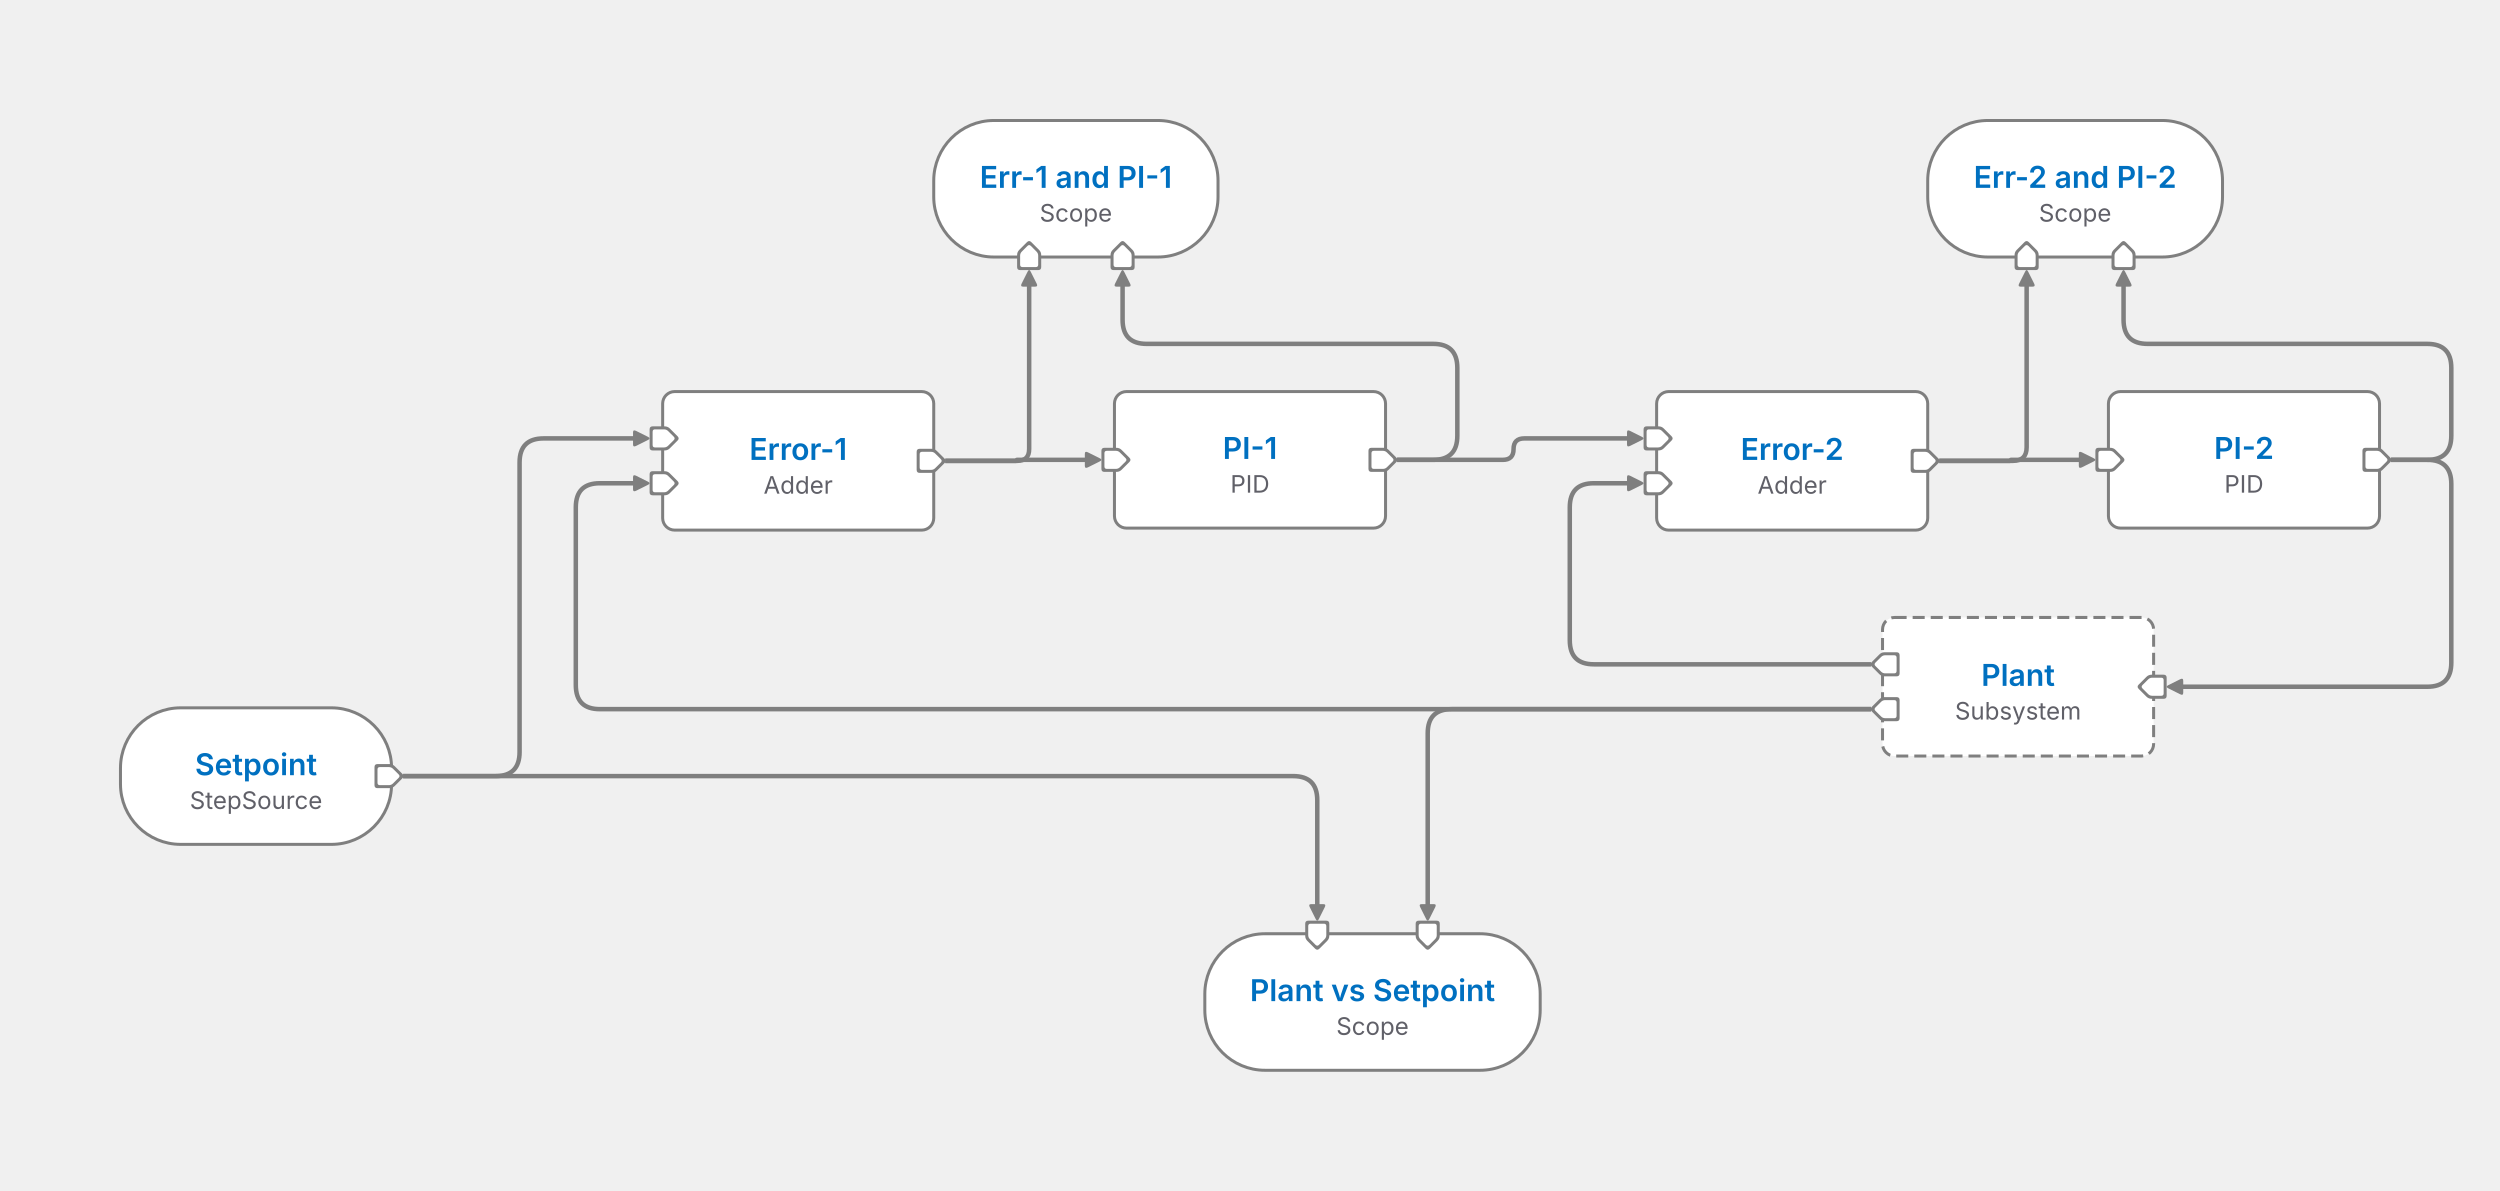
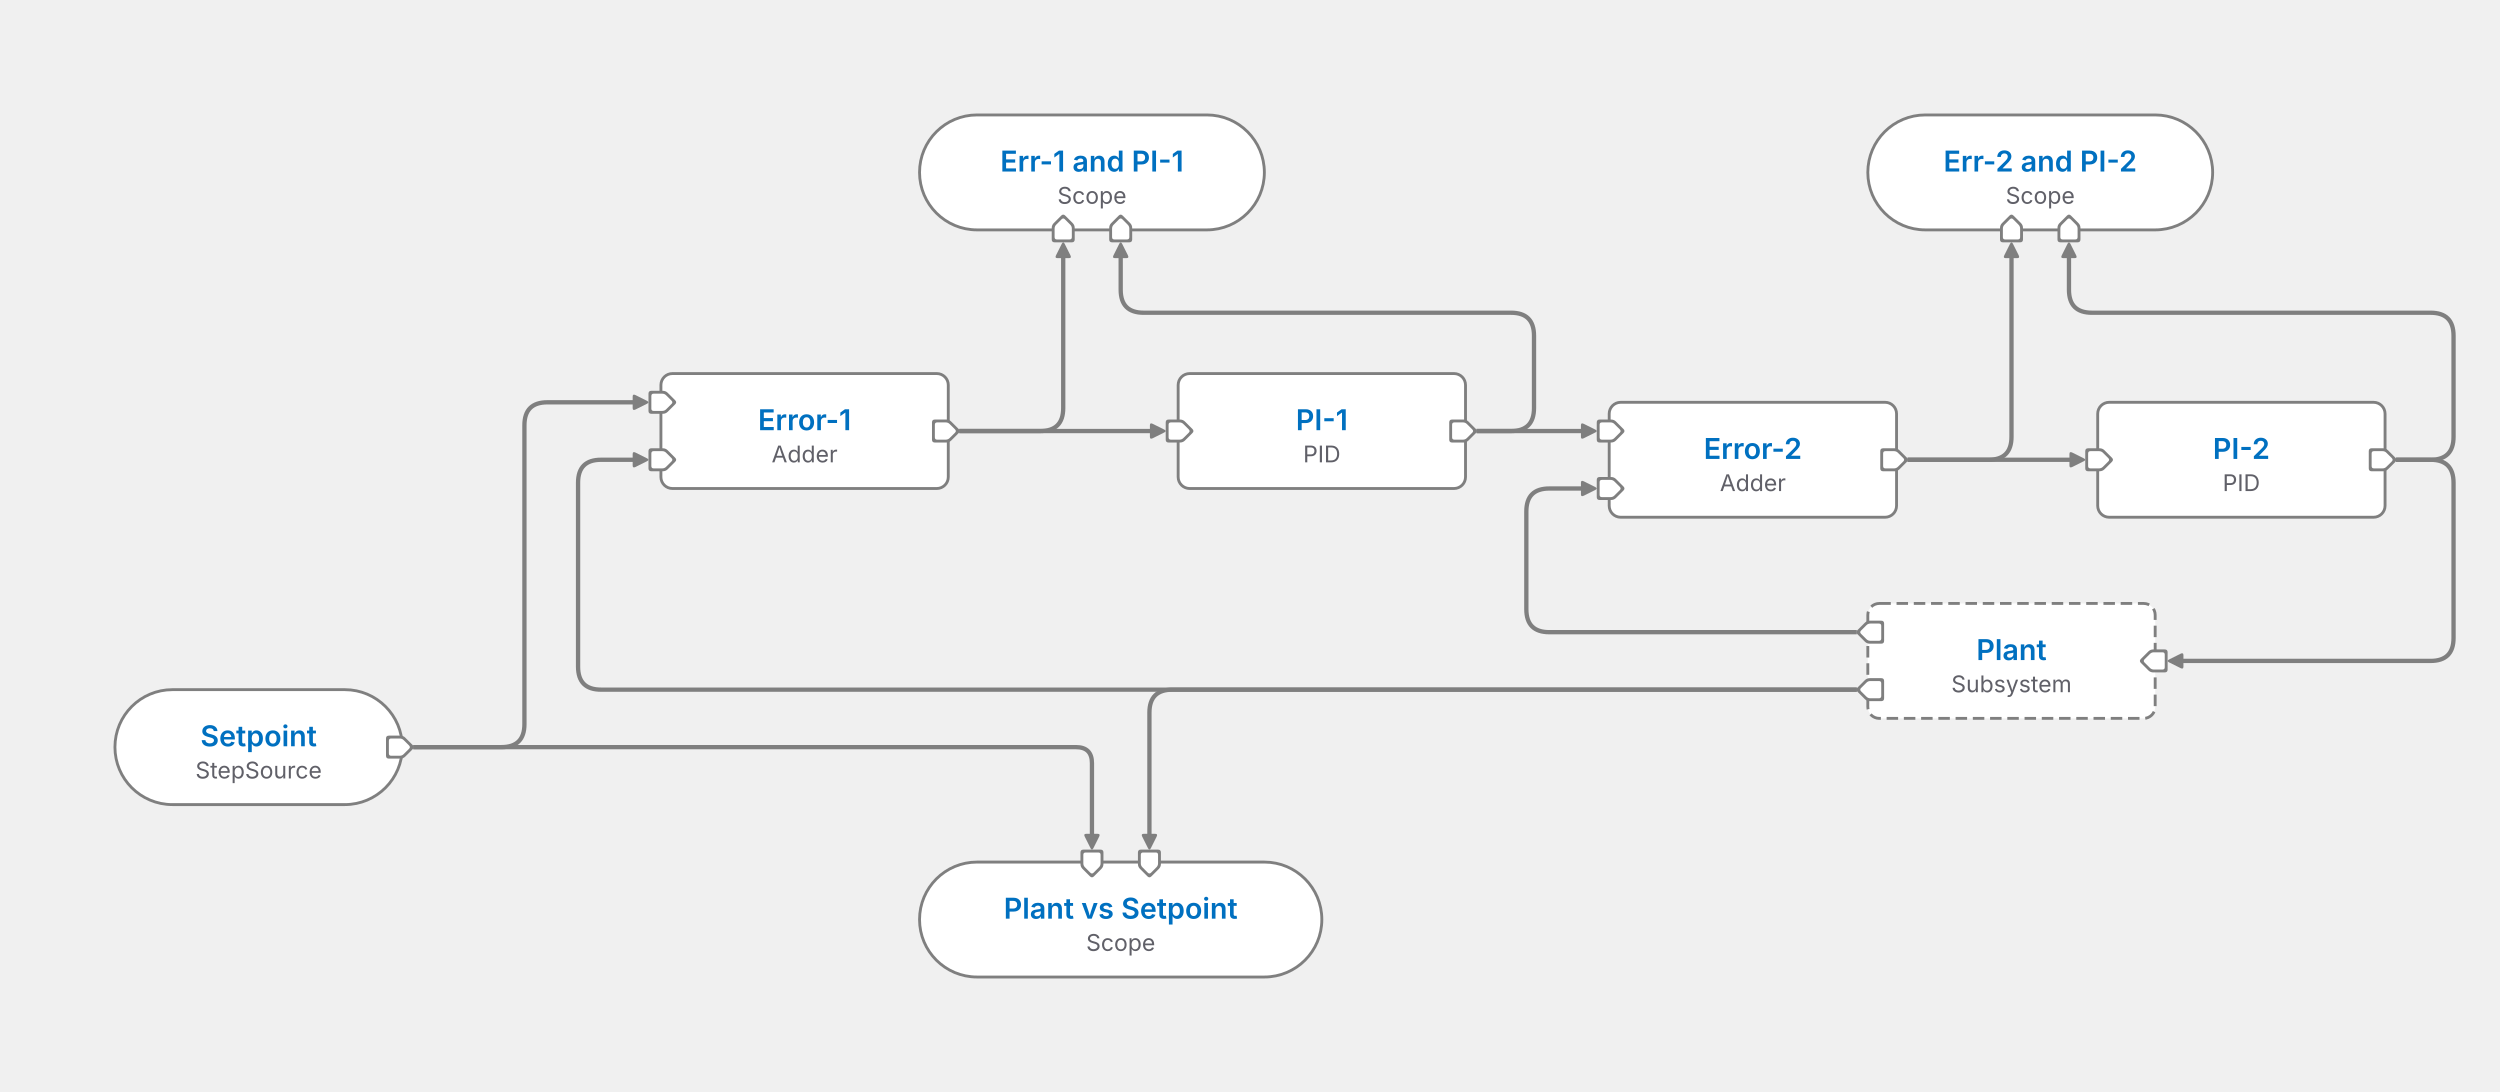
- <svg xmlns="http://www.w3.org/2000/svg" width="830" height="395.333" viewBox="695 200 830 395.333">
+ <svg xmlns="http://www.w3.org/2000/svg" width="870" height="380" viewBox="630 180 870 380">
  <g class="edges">
    <g class="edge">
-       <path d="M1338.833 353L1358.833 353L 1362.333,353Q 1362.5,353 1362.5,352.833L 1362.5,352.833Q 1362.5,352.667 1362.667,352.667L1366.167 352.667L1386.167 352.667" fill="none" stroke="#7F7F7F" stroke-width="1.5" />
-       <g transform="translate(1386.167, 352.6666) rotate(0) translate(5, 0)">
-         <path d="M -5 -2.5 L -1 -0.5 Q 0 0 -1 0.5 L -5 2.5 Q -6 3 -6 2 L -6 -2 Q -6 -3 -5 -2.5 Z" fill="#7F7F7F" />
-       </g>
-     </g>
-     <g class="edge">
-       <path d="M1158.833 352.667L1178.833 352.667L 1193.943,352.667Q 1197.5,352.667 1197.5,349.109L 1197.5,349.109Q 1197.5,345.552 1201.057,345.552L1216.167 345.552L1236.167 345.552" fill="none" stroke="#7F7F7F" stroke-width="1.5" />
-       <g transform="translate(1236.167, 345.552) rotate(0) translate(5, 0)">
-         <path d="M -5 -2.5 L -1 -0.5 Q 0 0 -1 0.5 L -5 2.5 Q -6 3 -6 2 L -6 -2 Q -6 -3 -5 -2.5 Z" fill="#7F7F7F" />
-       </g>
-     </g>
-     <g class="edge">
-       <path d="M1008.833 353L1028.833 353L 1032.333,353Q 1032.5,353 1032.5,352.833L 1032.5,352.833Q 1032.5,352.667 1032.667,352.667L1036.167 352.667L1056.167 352.667" fill="none" stroke="#7F7F7F" stroke-width="1.5" />
-       <g transform="translate(1056.167, 352.6666) rotate(0) translate(5, 0)">
-         <path d="M -5 -2.5 L -1 -0.5 Q 0 0 -1 0.5 L -5 2.5 Q -6 3 -6 2 L -6 -2 Q -6 -3 -5 -2.5 Z" fill="#7F7F7F" />
-       </g>
-     </g>
-     <g class="edge">
-       <path d="M828.833 457.667L848.833 457.667L 859.5,457.667Q 867.5,457.667 867.5,449.667L 867.5,353.552Q 867.5,345.552 875.5,345.552L886.167 345.552L906.167 345.552" fill="none" stroke="#7F7F7F" stroke-width="1.5" />
-       <g transform="translate(906.1667, 345.552) rotate(0) translate(5, 0)">
-         <path d="M -5 -2.5 L -1 -0.5 Q 0 0 -1 0.5 L -5 2.5 Q -6 3 -6 2 L -6 -2 Q -6 -3 -5 -2.5 Z" fill="#7F7F7F" />
-       </g>
-     </g>
-     <g class="edge">
-       <path d="M1488.833 352.667L 1500.833,352.667Q 1508.833,352.667 1508.833,360.667L 1508.833,420Q 1508.833,428 1500.833,428L1438.833 428L1418.833 428" fill="none" stroke="#7F7F7F" stroke-width="1.5" />
-       <g transform="translate(1418.833, 428) rotate(180) translate(5, 0)">
-         <path d="M -5 -2.5 L -1 -0.5 Q 0 0 -1 0.5 L -5 2.5 Q -6 3 -6 2 L -6 -2 Q -6 -3 -5 -2.5 Z" fill="#7F7F7F" />
-       </g>
-     </g>
-     <g class="edge">
-       <path d="M1316.167 435.438L1296.167 435.438L 1177,435.438Q 1169,435.438 1169,443.438L1169 481.167L1169 501.167" fill="none" stroke="#7F7F7F" stroke-width="1.5" />
-       <g transform="translate(1169, 501.1667) rotate(90) translate(5, 0)">
-         <path d="M -5 -2.5 L -1 -0.5 Q 0 0 -1 0.5 L -5 2.5 Q -6 3 -6 2 L -6 -2 Q -6 -3 -5 -2.5 Z" fill="#7F7F7F" />
-       </g>
-     </g>
-     <g class="edge">
-       <path d="M1316.167 420.552L1296.167 420.552L 1224.167,420.552Q 1216.167,420.552 1216.167,412.552L 1216.167,368.437Q 1216.167,360.437 1224.167,360.437L1236.167 360.437" fill="none" stroke="#7F7F7F" stroke-width="1.5" />
-       <g transform="translate(1236.167, 360.4375) rotate(0) translate(5, 0)">
-         <path d="M -5 -2.5 L -1 -0.5 Q 0 0 -1 0.5 L -5 2.5 Q -6 3 -6 2 L -6 -2 Q -6 -3 -5 -2.5 Z" fill="#7F7F7F" />
-       </g>
-     </g>
-     <g class="edge">
-       <path d="M1316.167 435.438L1296.167 435.438L 894.167,435.438Q 886.167,435.438 886.167,427.438L 886.167,368.437Q 886.167,360.437 894.167,360.437L906.167 360.437" fill="none" stroke="#7F7F7F" stroke-width="1.5" />
-       <g transform="translate(906.1667, 360.4375) rotate(0) translate(5, 0)">
-         <path d="M -5 -2.5 L -1 -0.5 Q 0 0 -1 0.5 L -5 2.5 Q -6 3 -6 2 L -6 -2 Q -6 -3 -5 -2.5 Z" fill="#7F7F7F" />
-       </g>
-     </g>
-     <g class="edge">
-       <path d="M1008.833 353L1028.833 353L 1032.755,353Q 1036.677,353 1036.677,349.078L1036.677 314.167L1036.677 294.167" fill="none" stroke="#7F7F7F" stroke-width="1.5" />
-       <g transform="translate(1036.677, 294.1666) rotate(-90) translate(5, 0)">
-         <path d="M -5 -2.5 L -1 -0.5 Q 0 0 -1 0.5 L -5 2.5 Q -6 3 -6 2 L -6 -2 Q -6 -3 -5 -2.5 Z" fill="#7F7F7F" />
-       </g>
-     </g>
-     <g class="edge">
-       <path d="M1158.833 352.667L 1170.833,352.667Q 1178.833,352.667 1178.833,344.667L 1178.833,322.167Q 1178.833,314.167 1170.833,314.167L 1075.698,314.167Q 1067.698,314.167 1067.698,306.167L1067.698 294.167" fill="none" stroke="#7F7F7F" stroke-width="1.5" />
-       <g transform="translate(1067.698, 294.1666) rotate(-90) translate(5, 0)">
-         <path d="M -5 -2.5 L -1 -0.5 Q 0 0 -1 0.5 L -5 2.5 Q -6 3 -6 2 L -6 -2 Q -6 -3 -5 -2.5 Z" fill="#7F7F7F" />
-       </g>
-     </g>
-     <g class="edge">
-       <path d="M1338.833 353L1358.833 353L 1363.338,353Q 1367.844,353 1367.844,348.495L1367.844 314.167L1367.844 294.167" fill="none" stroke="#7F7F7F" stroke-width="1.5" />
-       <g transform="translate(1367.844, 294.1666) rotate(-90) translate(5, 0)">
-         <path d="M -5 -2.5 L -1 -0.5 Q 0 0 -1 0.5 L -5 2.5 Q -6 3 -6 2 L -6 -2 Q -6 -3 -5 -2.5 Z" fill="#7F7F7F" />
-       </g>
-     </g>
-     <g class="edge">
-       <path d="M1488.833 352.667L 1500.833,352.667Q 1508.833,352.667 1508.833,344.667L 1508.833,322.167Q 1508.833,314.167 1500.833,314.167L 1408.021,314.167Q 1400.021,314.167 1400.021,306.167L1400.021 294.167" fill="none" stroke="#7F7F7F" stroke-width="1.5" />
-       <g transform="translate(1400.021, 294.1666) rotate(-90) translate(5, 0)">
-         <path d="M -5 -2.5 L -1 -0.5 Q 0 0 -1 0.5 L -5 2.5 Q -6 3 -6 2 L -6 -2 Q -6 -3 -5 -2.5 Z" fill="#7F7F7F" />
-       </g>
-     </g>
-     <g class="edge">
-       <path d="M828.833 457.667L848.833 457.667L 1124.333,457.667Q 1132.333,457.667 1132.333,465.667L1132.333 481.167L1132.333 501.167" fill="none" stroke="#7F7F7F" stroke-width="1.5" />
-       <g transform="translate(1132.333, 501.1667) rotate(90) translate(5, 0)">
+       <path d="M1293.833 340L1313.833 340L1322.5 340L1322.5 340L1331.167 340L1351.167 340" fill="none" stroke="#7F7F7F" stroke-width="1.5" />
+       <g transform="translate(1351.167, 340) rotate(0) translate(5, 0)">
+         <path d="M -5 -2.5 L -1 -0.5 Q 0 0 -1 0.5 L -5 2.5 Q -6 3 -6 2 L -6 -2 Q -6 -3 -5 -2.5 Z" fill="#7F7F7F" />
+       </g>
+     </g>
+     <g class="edge">
+       <path d="M1143.833 330L1163.833 330L1163.833 330L1161.167 330L1161.167 330L1181.167 330" fill="none" stroke="#7F7F7F" stroke-width="1.5" />
+       <g transform="translate(1181.167, 330) rotate(0) translate(5, 0)">
+         <path d="M -5 -2.5 L -1 -0.5 Q 0 0 -1 0.5 L -5 2.5 Q -6 3 -6 2 L -6 -2 Q -6 -3 -5 -2.5 Z" fill="#7F7F7F" />
+       </g>
+     </g>
+     <g class="edge">
+       <path d="M963.833 330L983.833 330L997.5 330L997.5 330L1011.167 330L1031.167 330" fill="none" stroke="#7F7F7F" stroke-width="1.5" />
+       <g transform="translate(1031.167, 330) rotate(0) translate(5, 0)">
+         <path d="M -5 -2.5 L -1 -0.5 Q 0 0 -1 0.5 L -5 2.5 Q -6 3 -6 2 L -6 -2 Q -6 -3 -5 -2.5 Z" fill="#7F7F7F" />
+       </g>
+     </g>
+     <g class="edge">
+       <path d="M773.833 440L793.833 440L 804.5,440Q 812.5,440 812.5,432L 812.5,328Q 812.5,320 820.5,320L831.167 320L851.167 320" fill="none" stroke="#7F7F7F" stroke-width="1.5" />
+       <g transform="translate(851.1667, 320) rotate(0) translate(5, 0)">
+         <path d="M -5 -2.5 L -1 -0.5 Q 0 0 -1 0.5 L -5 2.5 Q -6 3 -6 2 L -6 -2 Q -6 -3 -5 -2.5 Z" fill="#7F7F7F" />
+       </g>
+     </g>
+     <g class="edge">
+       <path d="M1463.833 340L 1475.833,340Q 1483.833,340 1483.833,348L 1483.833,402Q 1483.833,410 1475.833,410L1408.833 410L1388.833 410" fill="none" stroke="#7F7F7F" stroke-width="1.5" />
+       <g transform="translate(1388.833, 410) rotate(180) translate(5, 0)">
+         <path d="M -5 -2.5 L -1 -0.5 Q 0 0 -1 0.5 L -5 2.5 Q -6 3 -6 2 L -6 -2 Q -6 -3 -5 -2.5 Z" fill="#7F7F7F" />
+       </g>
+     </g>
+     <g class="edge">
+       <path d="M1276.167 420L1256.167 420L 1038,420Q 1030,420 1030,428L1030 451.167L1030 471.167" fill="none" stroke="#7F7F7F" stroke-width="1.5" />
+       <g transform="translate(1030, 471.1667) rotate(90) translate(5, 0)">
+         <path d="M -5 -2.5 L -1 -0.5 Q 0 0 -1 0.5 L -5 2.5 Q -6 3 -6 2 L -6 -2 Q -6 -3 -5 -2.5 Z" fill="#7F7F7F" />
+       </g>
+     </g>
+     <g class="edge">
+       <path d="M1276.167 400L1256.167 400L 1169.167,400Q 1161.167,400 1161.167,392L 1161.167,358Q 1161.167,350 1169.167,350L1181.167 350" fill="none" stroke="#7F7F7F" stroke-width="1.5" />
+       <g transform="translate(1181.167, 350) rotate(0) translate(5, 0)">
+         <path d="M -5 -2.5 L -1 -0.5 Q 0 0 -1 0.5 L -5 2.5 Q -6 3 -6 2 L -6 -2 Q -6 -3 -5 -2.5 Z" fill="#7F7F7F" />
+       </g>
+     </g>
+     <g class="edge">
+       <path d="M1276.167 420L1256.167 420L 839.167,420Q 831.167,420 831.167,412L 831.167,348Q 831.167,340 839.167,340L851.167 340" fill="none" stroke="#7F7F7F" stroke-width="1.5" />
+       <g transform="translate(851.1667, 340) rotate(0) translate(5, 0)">
+         <path d="M -5 -2.5 L -1 -0.5 Q 0 0 -1 0.5 L -5 2.5 Q -6 3 -6 2 L -6 -2 Q -6 -3 -5 -2.5 Z" fill="#7F7F7F" />
+       </g>
+     </g>
+     <g class="edge">
+       <path d="M963.833 330L983.833 330L 992,330Q 1000,330 1000,322L1000 288.833L1000 268.833" fill="none" stroke="#7F7F7F" stroke-width="1.5" />
+       <g transform="translate(1000, 268.8333) rotate(-90) translate(5, 0)">
+         <path d="M -5 -2.5 L -1 -0.5 Q 0 0 -1 0.5 L -5 2.5 Q -6 3 -6 2 L -6 -2 Q -6 -3 -5 -2.5 Z" fill="#7F7F7F" />
+       </g>
+     </g>
+     <g class="edge">
+       <path d="M1143.833 330L 1155.833,330Q 1163.833,330 1163.833,322L 1163.833,296.833Q 1163.833,288.833 1155.833,288.833L 1028,288.833Q 1020,288.833 1020,280.833L1020 268.833" fill="none" stroke="#7F7F7F" stroke-width="1.5" />
+       <g transform="translate(1020, 268.8333) rotate(-90) translate(5, 0)">
+         <path d="M -5 -2.5 L -1 -0.5 Q 0 0 -1 0.5 L -5 2.5 Q -6 3 -6 2 L -6 -2 Q -6 -3 -5 -2.5 Z" fill="#7F7F7F" />
+       </g>
+     </g>
+     <g class="edge">
+       <path d="M1293.833 340L1313.833 340L 1322,340Q 1330,340 1330,332L1330 288.833L1330 268.833" fill="none" stroke="#7F7F7F" stroke-width="1.5" />
+       <g transform="translate(1330, 268.8333) rotate(-90) translate(5, 0)">
+         <path d="M -5 -2.5 L -1 -0.5 Q 0 0 -1 0.5 L -5 2.5 Q -6 3 -6 2 L -6 -2 Q -6 -3 -5 -2.5 Z" fill="#7F7F7F" />
+       </g>
+     </g>
+     <g class="edge">
+       <path d="M1463.833 340L 1475.833,340Q 1483.833,340 1483.833,332L 1483.833,296.833Q 1483.833,288.833 1475.833,288.833L 1358,288.833Q 1350,288.833 1350,280.833L1350 268.833" fill="none" stroke="#7F7F7F" stroke-width="1.5" />
+       <g transform="translate(1350, 268.8333) rotate(-90) translate(5, 0)">
+         <path d="M -5 -2.5 L -1 -0.5 Q 0 0 -1 0.5 L -5 2.5 Q -6 3 -6 2 L -6 -2 Q -6 -3 -5 -2.5 Z" fill="#7F7F7F" />
+       </g>
+     </g>
+     <g class="edge">
+       <path d="M773.833 440L793.833 440L 1004.417,440Q 1010,440 1010,445.583L1010 451.167L1010 471.167" fill="none" stroke="#7F7F7F" stroke-width="1.5" />
+       <g transform="translate(1010, 471.1667) rotate(90) translate(5, 0)">
        <path d="M -5 -2.5 L -1 -0.5 Q 0 0 -1 0.5 L -5 2.5 Q -6 3 -6 2 L -6 -2 Q -6 -3 -5 -2.5 Z" fill="#7F7F7F" />
      </g>
    </g>
  </g>
  <g class="nodes">
    <g class="node" data-id="7c855194-3fcf-4d00-acbd-0e3051f5703c">
-       <rect x="735" y="435" width="90" height="45.333" rx="20" fill="#ffffff" />
-       <rect x="735" y="435" width="90" height="45.333" rx="20" fill="none" stroke="#7F7F7F" stroke-width="1" />
-       <text x="780" y="453.667" text-anchor="middle" dominant-baseline="middle" fill="#0070C0" font-size="10" font-weight="600" font-family="system-ui, -apple-system, sans-serif">Setpoint</text>
-       <text x="780" y="465.667" text-anchor="middle" dominant-baseline="middle" fill="#606068" font-size="8" font-family="system-ui, -apple-system, sans-serif">StepSource</text>
-       <g transform="translate(819.33, 453.67)">
+       <rect x="670" y="420" width="100" height="40" rx="20" fill="#ffffff" />
+       <rect x="670" y="420" width="100" height="40" rx="20" fill="none" stroke="#7F7F7F" stroke-width="1" />
+       <text x="720" y="436" text-anchor="middle" dominant-baseline="middle" fill="#0070C0" font-size="10" font-weight="600" font-family="system-ui, -apple-system, sans-serif">Setpoint</text>
+       <text x="720" y="448" text-anchor="middle" dominant-baseline="middle" fill="#606068" font-size="8" font-family="system-ui, -apple-system, sans-serif">StepSource</text>
+       <g transform="translate(764.33, 436.00)">
        <path d="M 1.00 0.00 L 5.00 0.00 Q 6.00 0.00 6.71 0.71 L 9.29 3.29 Q 10.00 4.00 9.29 4.71 L 6.71 7.29 Q 6.00 8.00 5.00 8.00 L 1.00 8.00 Q 0.00 8.00 0.00 7.00 L 0.00 1.00 Q 0.00 0.00 1.00 0.00 Z" fill="#7F7F7F" />
        <path d="M 0.80 0.00 L 3.79 0.00 Q 4.59 0.00 5.15 0.57 L 7.02 2.43 Q 7.59 3.00 7.02 3.57 L 5.15 5.43 Q 4.59 6.00 3.79 6.00 L 0.80 6.00 Q 0.00 6.00 0.00 5.20 L 0.00 0.80 Q 0.00 0.00 0.80 0.00 Z" fill="#ffffff" transform="translate(1, 1)" />
      </g>
    </g>
    <g class="node" data-id="f7ffd92f-16eb-4760-8285-8ed7fafc90fd">
-       <rect x="1065" y="330" width="90" height="45.333" rx="4" fill="#ffffff" />
-       <rect x="1065" y="330" width="90" height="45.333" rx="4" fill="none" stroke="#7F7F7F" stroke-width="1" />
-       <text x="1110" y="348.667" text-anchor="middle" dominant-baseline="middle" fill="#0070C0" font-size="10" font-weight="600" font-family="system-ui, -apple-system, sans-serif">PI-1</text>
-       <text x="1110" y="360.667" text-anchor="middle" dominant-baseline="middle" fill="#606068" font-size="8" font-family="system-ui, -apple-system, sans-serif">PID</text>
-       <g transform="translate(1060.67, 348.67)">
-         <path d="M 1.00 0.00 L 5.00 0.00 Q 6.00 0.00 6.71 0.71 L 9.29 3.29 Q 10.00 4.00 9.29 4.71 L 6.71 7.29 Q 6.00 8.00 5.00 8.00 L 1.00 8.00 Q 0.00 8.00 0.00 7.00 L 0.00 1.00 Q 0.00 0.00 1.00 0.00 Z" fill="#7F7F7F" />
-         <path d="M 0.80 0.00 L 3.79 0.00 Q 4.59 0.00 5.15 0.57 L 7.02 2.43 Q 7.59 3.00 7.02 3.57 L 5.15 5.43 Q 4.59 6.00 3.79 6.00 L 0.80 6.00 Q 0.00 6.00 0.00 5.20 L 0.00 0.80 Q 0.00 0.00 0.80 0.00 Z" fill="#ffffff" transform="translate(1, 1)" />
-       </g>
-       <g transform="translate(1149.33, 348.67)">
+       <rect x="1040" y="310" width="100" height="40" rx="4" fill="#ffffff" />
+       <rect x="1040" y="310" width="100" height="40" rx="4" fill="none" stroke="#7F7F7F" stroke-width="1" />
+       <text x="1090" y="326" text-anchor="middle" dominant-baseline="middle" fill="#0070C0" font-size="10" font-weight="600" font-family="system-ui, -apple-system, sans-serif">PI-1</text>
+       <text x="1090" y="338" text-anchor="middle" dominant-baseline="middle" fill="#606068" font-size="8" font-family="system-ui, -apple-system, sans-serif">PID</text>
+       <g transform="translate(1035.67, 326.00)">
+         <path d="M 1.00 0.00 L 5.00 0.00 Q 6.00 0.00 6.71 0.71 L 9.29 3.29 Q 10.00 4.00 9.29 4.71 L 6.71 7.29 Q 6.00 8.00 5.00 8.00 L 1.00 8.00 Q 0.00 8.00 0.00 7.00 L 0.00 1.00 Q 0.00 0.00 1.00 0.00 Z" fill="#7F7F7F" />
+         <path d="M 0.80 0.00 L 3.79 0.00 Q 4.59 0.00 5.15 0.57 L 7.02 2.43 Q 7.59 3.00 7.02 3.57 L 5.15 5.43 Q 4.59 6.00 3.79 6.00 L 0.80 6.00 Q 0.00 6.00 0.00 5.20 L 0.00 0.80 Q 0.00 0.00 0.80 0.00 Z" fill="#ffffff" transform="translate(1, 1)" />
+       </g>
+       <g transform="translate(1134.33, 326.00)">
        <path d="M 1.00 0.00 L 5.00 0.00 Q 6.00 0.00 6.71 0.71 L 9.29 3.29 Q 10.00 4.00 9.29 4.71 L 6.71 7.29 Q 6.00 8.00 5.00 8.00 L 1.00 8.00 Q 0.00 8.00 0.00 7.00 L 0.00 1.00 Q 0.00 0.00 1.00 0.00 Z" fill="#7F7F7F" />
        <path d="M 0.80 0.00 L 3.79 0.00 Q 4.59 0.00 5.15 0.57 L 7.02 2.43 Q 7.59 3.00 7.02 3.57 L 5.15 5.43 Q 4.59 6.00 3.79 6.00 L 0.80 6.00 Q 0.00 6.00 0.00 5.20 L 0.00 0.80 Q 0.00 0.00 0.80 0.00 Z" fill="#ffffff" transform="translate(1, 1)" />
      </g>
    </g>
    <g class="node" data-id="b449fb93-54e1-4cfd-862b-cbb66d919d91">
-       <rect x="915" y="330" width="90" height="46" rx="4" fill="#ffffff" />
-       <rect x="915" y="330" width="90" height="46" rx="4" fill="none" stroke="#7F7F7F" stroke-width="1" />
-       <text x="960" y="349" text-anchor="middle" dominant-baseline="middle" fill="#0070C0" font-size="10" font-weight="600" font-family="system-ui, -apple-system, sans-serif">Error-1</text>
-       <text x="960" y="361" text-anchor="middle" dominant-baseline="middle" fill="#606068" font-size="8" font-family="system-ui, -apple-system, sans-serif">Adder</text>
-       <g transform="translate(910.67, 341.55)">
-         <path d="M 1.00 0.00 L 5.00 0.00 Q 6.00 0.00 6.71 0.71 L 9.29 3.29 Q 10.00 4.00 9.29 4.71 L 6.71 7.29 Q 6.00 8.00 5.00 8.00 L 1.00 8.00 Q 0.00 8.00 0.00 7.00 L 0.00 1.00 Q 0.00 0.00 1.00 0.00 Z" fill="#7F7F7F" />
-         <path d="M 0.80 0.00 L 3.79 0.00 Q 4.59 0.00 5.15 0.57 L 7.02 2.43 Q 7.59 3.00 7.02 3.57 L 5.15 5.43 Q 4.59 6.00 3.79 6.00 L 0.80 6.00 Q 0.00 6.00 0.00 5.20 L 0.00 0.80 Q 0.00 0.00 0.80 0.00 Z" fill="#ffffff" transform="translate(1, 1)" />
-       </g>
-       <g transform="translate(910.67, 356.44)">
-         <path d="M 1.00 0.00 L 5.00 0.00 Q 6.00 0.00 6.71 0.71 L 9.29 3.29 Q 10.00 4.00 9.29 4.71 L 6.71 7.29 Q 6.00 8.00 5.00 8.00 L 1.00 8.00 Q 0.00 8.00 0.00 7.00 L 0.00 1.00 Q 0.00 0.00 1.00 0.00 Z" fill="#7F7F7F" />
-         <path d="M 0.80 0.00 L 3.79 0.00 Q 4.59 0.00 5.15 0.57 L 7.02 2.43 Q 7.59 3.00 7.02 3.57 L 5.15 5.43 Q 4.59 6.00 3.79 6.00 L 0.80 6.00 Q 0.00 6.00 0.00 5.20 L 0.00 0.80 Q 0.00 0.00 0.80 0.00 Z" fill="#ffffff" transform="translate(1, 1)" />
-       </g>
-       <g transform="translate(999.33, 349.00)">
+       <rect x="860" y="310" width="100" height="40" rx="4" fill="#ffffff" />
+       <rect x="860" y="310" width="100" height="40" rx="4" fill="none" stroke="#7F7F7F" stroke-width="1" />
+       <text x="910" y="326" text-anchor="middle" dominant-baseline="middle" fill="#0070C0" font-size="10" font-weight="600" font-family="system-ui, -apple-system, sans-serif">Error-1</text>
+       <text x="910" y="338" text-anchor="middle" dominant-baseline="middle" fill="#606068" font-size="8" font-family="system-ui, -apple-system, sans-serif">Adder</text>
+       <g transform="translate(855.67, 316.00)">
+         <path d="M 1.00 0.00 L 5.00 0.00 Q 6.00 0.00 6.71 0.71 L 9.29 3.29 Q 10.00 4.00 9.29 4.71 L 6.71 7.29 Q 6.00 8.00 5.00 8.00 L 1.00 8.00 Q 0.00 8.00 0.00 7.00 L 0.00 1.00 Q 0.00 0.00 1.00 0.00 Z" fill="#7F7F7F" />
+         <path d="M 0.80 0.00 L 3.79 0.00 Q 4.59 0.00 5.15 0.57 L 7.02 2.43 Q 7.59 3.00 7.02 3.57 L 5.15 5.43 Q 4.59 6.00 3.79 6.00 L 0.80 6.00 Q 0.00 6.00 0.00 5.20 L 0.00 0.80 Q 0.00 0.00 0.80 0.00 Z" fill="#ffffff" transform="translate(1, 1)" />
+       </g>
+       <g transform="translate(855.67, 336.00)">
+         <path d="M 1.00 0.00 L 5.00 0.00 Q 6.00 0.00 6.71 0.71 L 9.29 3.29 Q 10.00 4.00 9.29 4.71 L 6.71 7.29 Q 6.00 8.00 5.00 8.00 L 1.00 8.00 Q 0.00 8.00 0.00 7.00 L 0.00 1.00 Q 0.00 0.00 1.00 0.00 Z" fill="#7F7F7F" />
+         <path d="M 0.80 0.00 L 3.79 0.00 Q 4.59 0.00 5.15 0.57 L 7.02 2.43 Q 7.59 3.00 7.02 3.57 L 5.15 5.43 Q 4.59 6.00 3.79 6.00 L 0.80 6.00 Q 0.00 6.00 0.00 5.20 L 0.00 0.80 Q 0.00 0.00 0.80 0.00 Z" fill="#ffffff" transform="translate(1, 1)" />
+       </g>
+       <g transform="translate(954.33, 326.00)">
        <path d="M 1.00 0.00 L 5.00 0.00 Q 6.00 0.00 6.71 0.71 L 9.29 3.29 Q 10.00 4.00 9.29 4.71 L 6.71 7.29 Q 6.00 8.00 5.00 8.00 L 1.00 8.00 Q 0.00 8.00 0.00 7.00 L 0.00 1.00 Q 0.00 0.00 1.00 0.00 Z" fill="#7F7F7F" />
        <path d="M 0.80 0.00 L 3.79 0.00 Q 4.59 0.00 5.15 0.57 L 7.02 2.43 Q 7.59 3.00 7.02 3.57 L 5.15 5.43 Q 4.59 6.00 3.79 6.00 L 0.80 6.00 Q 0.00 6.00 0.00 5.20 L 0.00 0.80 Q 0.00 0.00 0.80 0.00 Z" fill="#ffffff" transform="translate(1, 1)" />
      </g>
    </g>
    <g class="node" data-id="c5fc3645-c55b-4478-8125-665418379764">
-       <rect x="1245" y="330" width="90" height="46" rx="4" fill="#ffffff" />
-       <rect x="1245" y="330" width="90" height="46" rx="4" fill="none" stroke="#7F7F7F" stroke-width="1" />
-       <text x="1290" y="349" text-anchor="middle" dominant-baseline="middle" fill="#0070C0" font-size="10" font-weight="600" font-family="system-ui, -apple-system, sans-serif">Error-2</text>
-       <text x="1290" y="361" text-anchor="middle" dominant-baseline="middle" fill="#606068" font-size="8" font-family="system-ui, -apple-system, sans-serif">Adder</text>
-       <g transform="translate(1240.67, 341.55)">
-         <path d="M 1.00 0.00 L 5.00 0.00 Q 6.00 0.00 6.71 0.71 L 9.29 3.29 Q 10.00 4.00 9.29 4.71 L 6.71 7.29 Q 6.00 8.00 5.00 8.00 L 1.00 8.00 Q 0.00 8.00 0.00 7.00 L 0.00 1.00 Q 0.00 0.00 1.00 0.00 Z" fill="#7F7F7F" />
-         <path d="M 0.80 0.00 L 3.79 0.00 Q 4.59 0.00 5.15 0.57 L 7.02 2.43 Q 7.59 3.00 7.02 3.57 L 5.15 5.43 Q 4.59 6.00 3.79 6.00 L 0.80 6.00 Q 0.00 6.00 0.00 5.20 L 0.00 0.80 Q 0.00 0.00 0.80 0.00 Z" fill="#ffffff" transform="translate(1, 1)" />
-       </g>
-       <g transform="translate(1240.67, 356.44)">
-         <path d="M 1.00 0.00 L 5.00 0.00 Q 6.00 0.00 6.71 0.71 L 9.29 3.29 Q 10.00 4.00 9.29 4.71 L 6.71 7.29 Q 6.00 8.00 5.00 8.00 L 1.00 8.00 Q 0.00 8.00 0.00 7.00 L 0.00 1.00 Q 0.00 0.00 1.00 0.00 Z" fill="#7F7F7F" />
-         <path d="M 0.80 0.00 L 3.79 0.00 Q 4.59 0.00 5.15 0.57 L 7.02 2.43 Q 7.59 3.00 7.02 3.57 L 5.15 5.43 Q 4.59 6.00 3.79 6.00 L 0.80 6.00 Q 0.00 6.00 0.00 5.20 L 0.00 0.80 Q 0.00 0.00 0.80 0.00 Z" fill="#ffffff" transform="translate(1, 1)" />
-       </g>
-       <g transform="translate(1329.33, 349.00)">
+       <rect x="1190" y="320" width="100" height="40" rx="4" fill="#ffffff" />
+       <rect x="1190" y="320" width="100" height="40" rx="4" fill="none" stroke="#7F7F7F" stroke-width="1" />
+       <text x="1240" y="336" text-anchor="middle" dominant-baseline="middle" fill="#0070C0" font-size="10" font-weight="600" font-family="system-ui, -apple-system, sans-serif">Error-2</text>
+       <text x="1240" y="348" text-anchor="middle" dominant-baseline="middle" fill="#606068" font-size="8" font-family="system-ui, -apple-system, sans-serif">Adder</text>
+       <g transform="translate(1185.67, 326.00)">
+         <path d="M 1.00 0.00 L 5.00 0.00 Q 6.00 0.00 6.71 0.71 L 9.29 3.29 Q 10.00 4.00 9.29 4.71 L 6.71 7.29 Q 6.00 8.00 5.00 8.00 L 1.00 8.00 Q 0.00 8.00 0.00 7.00 L 0.00 1.00 Q 0.00 0.00 1.00 0.00 Z" fill="#7F7F7F" />
+         <path d="M 0.80 0.00 L 3.79 0.00 Q 4.59 0.00 5.15 0.57 L 7.02 2.43 Q 7.59 3.00 7.02 3.57 L 5.15 5.43 Q 4.59 6.00 3.79 6.00 L 0.80 6.00 Q 0.00 6.00 0.00 5.20 L 0.00 0.80 Q 0.00 0.00 0.80 0.00 Z" fill="#ffffff" transform="translate(1, 1)" />
+       </g>
+       <g transform="translate(1185.67, 346.00)">
+         <path d="M 1.00 0.00 L 5.00 0.00 Q 6.00 0.00 6.71 0.71 L 9.29 3.29 Q 10.00 4.00 9.29 4.71 L 6.71 7.29 Q 6.00 8.00 5.00 8.00 L 1.00 8.00 Q 0.00 8.00 0.00 7.00 L 0.00 1.00 Q 0.00 0.00 1.00 0.00 Z" fill="#7F7F7F" />
+         <path d="M 0.80 0.00 L 3.79 0.00 Q 4.59 0.00 5.15 0.57 L 7.02 2.43 Q 7.59 3.00 7.02 3.57 L 5.15 5.43 Q 4.59 6.00 3.79 6.00 L 0.80 6.00 Q 0.00 6.00 0.00 5.20 L 0.00 0.80 Q 0.00 0.00 0.80 0.00 Z" fill="#ffffff" transform="translate(1, 1)" />
+       </g>
+       <g transform="translate(1284.33, 336.00)">
        <path d="M 1.00 0.00 L 5.00 0.00 Q 6.00 0.00 6.71 0.71 L 9.29 3.29 Q 10.00 4.00 9.29 4.71 L 6.71 7.29 Q 6.00 8.00 5.00 8.00 L 1.00 8.00 Q 0.00 8.00 0.00 7.00 L 0.00 1.00 Q 0.00 0.00 1.00 0.00 Z" fill="#7F7F7F" />
        <path d="M 0.80 0.00 L 3.79 0.00 Q 4.59 0.00 5.15 0.57 L 7.02 2.43 Q 7.59 3.00 7.02 3.57 L 5.15 5.43 Q 4.59 6.00 3.79 6.00 L 0.80 6.00 Q 0.00 6.00 0.00 5.20 L 0.00 0.80 Q 0.00 0.00 0.80 0.00 Z" fill="#ffffff" transform="translate(1, 1)" />
      </g>
    </g>
    <g class="node" data-id="096ba23a-fd02-43ca-aabe-92a83db7b610">
-       <rect x="1395" y="330" width="90" height="45.333" rx="4" fill="#ffffff" />
-       <rect x="1395" y="330" width="90" height="45.333" rx="4" fill="none" stroke="#7F7F7F" stroke-width="1" />
-       <text x="1440" y="348.667" text-anchor="middle" dominant-baseline="middle" fill="#0070C0" font-size="10" font-weight="600" font-family="system-ui, -apple-system, sans-serif">PI-2</text>
-       <text x="1440" y="360.667" text-anchor="middle" dominant-baseline="middle" fill="#606068" font-size="8" font-family="system-ui, -apple-system, sans-serif">PID</text>
-       <g transform="translate(1390.67, 348.67)">
-         <path d="M 1.00 0.00 L 5.00 0.00 Q 6.00 0.00 6.71 0.71 L 9.29 3.29 Q 10.00 4.00 9.29 4.71 L 6.71 7.29 Q 6.00 8.00 5.00 8.00 L 1.00 8.00 Q 0.00 8.00 0.00 7.00 L 0.00 1.00 Q 0.00 0.00 1.00 0.00 Z" fill="#7F7F7F" />
-         <path d="M 0.80 0.00 L 3.79 0.00 Q 4.59 0.00 5.15 0.57 L 7.02 2.43 Q 7.59 3.00 7.02 3.57 L 5.15 5.43 Q 4.59 6.00 3.79 6.00 L 0.80 6.00 Q 0.00 6.00 0.00 5.20 L 0.00 0.80 Q 0.00 0.00 0.80 0.00 Z" fill="#ffffff" transform="translate(1, 1)" />
-       </g>
-       <g transform="translate(1479.33, 348.67)">
+       <rect x="1360" y="320" width="100" height="40" rx="4" fill="#ffffff" />
+       <rect x="1360" y="320" width="100" height="40" rx="4" fill="none" stroke="#7F7F7F" stroke-width="1" />
+       <text x="1410" y="336" text-anchor="middle" dominant-baseline="middle" fill="#0070C0" font-size="10" font-weight="600" font-family="system-ui, -apple-system, sans-serif">PI-2</text>
+       <text x="1410" y="348" text-anchor="middle" dominant-baseline="middle" fill="#606068" font-size="8" font-family="system-ui, -apple-system, sans-serif">PID</text>
+       <g transform="translate(1355.67, 336.00)">
+         <path d="M 1.00 0.00 L 5.00 0.00 Q 6.00 0.00 6.71 0.71 L 9.29 3.29 Q 10.00 4.00 9.29 4.71 L 6.71 7.29 Q 6.00 8.00 5.00 8.00 L 1.00 8.00 Q 0.00 8.00 0.00 7.00 L 0.00 1.00 Q 0.00 0.00 1.00 0.00 Z" fill="#7F7F7F" />
+         <path d="M 0.80 0.00 L 3.79 0.00 Q 4.59 0.00 5.15 0.57 L 7.02 2.43 Q 7.59 3.00 7.02 3.57 L 5.15 5.43 Q 4.59 6.00 3.79 6.00 L 0.80 6.00 Q 0.00 6.00 0.00 5.20 L 0.00 0.80 Q 0.00 0.00 0.80 0.00 Z" fill="#ffffff" transform="translate(1, 1)" />
+       </g>
+       <g transform="translate(1454.33, 336.00)">
        <path d="M 1.00 0.00 L 5.00 0.00 Q 6.00 0.00 6.71 0.71 L 9.29 3.29 Q 10.00 4.00 9.29 4.71 L 6.71 7.29 Q 6.00 8.00 5.00 8.00 L 1.00 8.00 Q 0.00 8.00 0.00 7.00 L 0.00 1.00 Q 0.00 0.00 1.00 0.00 Z" fill="#7F7F7F" />
        <path d="M 0.80 0.00 L 3.79 0.00 Q 4.59 0.00 5.15 0.57 L 7.02 2.43 Q 7.59 3.00 7.02 3.57 L 5.15 5.43 Q 4.59 6.00 3.79 6.00 L 0.80 6.00 Q 0.00 6.00 0.00 5.20 L 0.00 0.80 Q 0.00 0.00 0.80 0.00 Z" fill="#ffffff" transform="translate(1, 1)" />
      </g>
    </g>
    <g class="node" data-id="40ac8e75-a709-4434-9001-63bc1d73106c">
-       <rect x="1320" y="405" width="90" height="46" rx="4" fill="#ffffff" />
-       <rect x="1320" y="405" width="90" height="46" rx="4" fill="none" stroke="#7F7F7F" stroke-width="1" stroke-dasharray="4 2" />
-       <text x="1365" y="424" text-anchor="middle" dominant-baseline="middle" fill="#0070C0" font-size="10" font-weight="600" font-family="system-ui, -apple-system, sans-serif">Plant</text>
-       <text x="1365" y="436" text-anchor="middle" dominant-baseline="middle" fill="#606068" font-size="8" font-family="system-ui, -apple-system, sans-serif">Subsystem</text>
-       <g transform="translate(1404.33, 424.00)">
+       <rect x="1280" y="390" width="100" height="40" rx="4" fill="#ffffff" />
+       <rect x="1280" y="390" width="100" height="40" rx="4" fill="none" stroke="#7F7F7F" stroke-width="1" stroke-dasharray="4 2" />
+       <text x="1330" y="406" text-anchor="middle" dominant-baseline="middle" fill="#0070C0" font-size="10" font-weight="600" font-family="system-ui, -apple-system, sans-serif">Plant</text>
+       <text x="1330" y="418" text-anchor="middle" dominant-baseline="middle" fill="#606068" font-size="8" font-family="system-ui, -apple-system, sans-serif">Subsystem</text>
+       <g transform="translate(1374.33, 406.00)">
        <path d="M 5.00 0.00 L 9.00 0.00 Q 10.00 0.00 10.00 1.00 L 10.00 7.00 Q 10.00 8.00 9.00 8.00 L 5.00 8.00 Q 4.00 8.00 3.29 7.29 L 0.71 4.71 Q 0.00 4.00 0.71 3.29 L 3.29 0.71 Q 4.00 0.00 5.00 0.00 Z" fill="#7F7F7F" />
        <path d="M 4.21 0.00 L 7.20 0.00 Q 8.00 0.00 8.00 0.80 L 8.00 5.20 Q 8.00 6.00 7.20 6.00 L 4.21 6.00 Q 3.41 6.00 2.85 5.43 L 0.98 3.57 Q 0.41 3.00 0.98 2.43 L 2.85 0.57 Q 3.41 0.00 4.21 0.00 Z" fill="#ffffff" transform="translate(1, 1)" />
      </g>
-       <g transform="translate(1315.67, 416.55)">
+       <g transform="translate(1275.67, 396.00)">
        <path d="M 5.00 0.00 L 9.00 0.00 Q 10.00 0.00 10.00 1.00 L 10.00 7.00 Q 10.00 8.00 9.00 8.00 L 5.00 8.00 Q 4.00 8.00 3.29 7.29 L 0.71 4.71 Q 0.00 4.00 0.71 3.29 L 3.29 0.71 Q 4.00 0.00 5.00 0.00 Z" fill="#7F7F7F" />
        <path d="M 4.21 0.00 L 7.20 0.00 Q 8.00 0.00 8.00 0.80 L 8.00 5.20 Q 8.00 6.00 7.20 6.00 L 4.21 6.00 Q 3.41 6.00 2.85 5.43 L 0.98 3.57 Q 0.41 3.00 0.98 2.43 L 2.85 0.57 Q 3.41 0.00 4.21 0.00 Z" fill="#ffffff" transform="translate(1, 1)" />
      </g>
-       <g transform="translate(1315.67, 431.44)">
+       <g transform="translate(1275.67, 416.00)">
        <path d="M 5.00 0.00 L 9.00 0.00 Q 10.00 0.00 10.00 1.00 L 10.00 7.00 Q 10.00 8.00 9.00 8.00 L 5.00 8.00 Q 4.00 8.00 3.29 7.29 L 0.71 4.71 Q 0.00 4.00 0.71 3.29 L 3.29 0.71 Q 4.00 0.00 5.00 0.00 Z" fill="#7F7F7F" />
        <path d="M 4.21 0.00 L 7.20 0.00 Q 8.00 0.00 8.00 0.80 L 8.00 5.20 Q 8.00 6.00 7.20 6.00 L 4.21 6.00 Q 3.41 6.00 2.85 5.43 L 0.98 3.57 Q 0.41 3.00 0.98 2.43 L 2.85 0.57 Q 3.41 0.00 4.21 0.00 Z" fill="#ffffff" transform="translate(1, 1)" />
      </g>
    </g>
    <g class="node" data-id="e13e27ba-96ec-4b02-a6d6-6cea244e49dc">
-       <rect x="1095" y="510" width="111.344" height="45.333" rx="20" fill="#ffffff" />
-       <rect x="1095" y="510" width="111.344" height="45.333" rx="20" fill="none" stroke="#7F7F7F" stroke-width="1" />
-       <text x="1150.672" y="528.667" text-anchor="middle" dominant-baseline="middle" fill="#0070C0" font-size="10" font-weight="600" font-family="system-ui, -apple-system, sans-serif">Plant vs Setpoint</text>
-       <text x="1150.672" y="540.667" text-anchor="middle" dominant-baseline="middle" fill="#606068" font-size="8" font-family="system-ui, -apple-system, sans-serif">Scope</text>
-       <g transform="translate(1128.33, 505.67)">
+       <rect x="950" y="480" width="140" height="40" rx="20" fill="#ffffff" />
+       <rect x="950" y="480" width="140" height="40" rx="20" fill="none" stroke="#7F7F7F" stroke-width="1" />
+       <text x="1020" y="496" text-anchor="middle" dominant-baseline="middle" fill="#0070C0" font-size="10" font-weight="600" font-family="system-ui, -apple-system, sans-serif">Plant vs Setpoint</text>
+       <text x="1020" y="508" text-anchor="middle" dominant-baseline="middle" fill="#606068" font-size="8" font-family="system-ui, -apple-system, sans-serif">Scope</text>
+       <g transform="translate(1006.00, 475.67)">
        <path d="M 1.00 0.00 L 7.00 0.00 Q 8.00 0.00 8.00 1.00 L 8.00 5.00 Q 8.00 6.00 7.29 6.71 L 4.71 9.29 Q 4.00 10.00 3.29 9.29 L 0.71 6.71 Q 0.00 6.00 0.00 5.00 L 0.00 1.00 Q 0.00 0.00 1.00 0.00 Z" fill="#7F7F7F" />
        <path d="M 0.80 0.00 L 5.20 0.00 Q 6.00 0.00 6.00 0.80 L 6.00 3.79 Q 6.00 4.59 5.43 5.15 L 3.57 7.02 Q 3.00 7.59 2.43 7.02 L 0.57 5.15 Q 0.00 4.59 0.00 3.79 L 0.00 0.80 Q 0.00 0.00 0.80 0.00 Z" fill="#ffffff" transform="translate(1, 1)" />
      </g>
-       <g transform="translate(1165.00, 505.67)">
+       <g transform="translate(1026.00, 475.67)">
        <path d="M 1.00 0.00 L 7.00 0.00 Q 8.00 0.00 8.00 1.00 L 8.00 5.00 Q 8.00 6.00 7.29 6.71 L 4.71 9.29 Q 4.00 10.00 3.29 9.29 L 0.71 6.71 Q 0.00 6.00 0.00 5.00 L 0.00 1.00 Q 0.00 0.00 1.00 0.00 Z" fill="#7F7F7F" />
        <path d="M 0.80 0.00 L 5.20 0.00 Q 6.00 0.00 6.00 0.80 L 6.00 3.79 Q 6.00 4.59 5.43 5.15 L 3.57 7.02 Q 3.00 7.59 2.43 7.02 L 0.57 5.15 Q 0.00 4.59 0.00 3.79 L 0.00 0.80 Q 0.00 0.00 0.80 0.00 Z" fill="#ffffff" transform="translate(1, 1)" />
      </g>
    </g>
    <g class="node" data-id="802d8831-8960-498f-8fc5-61fbe945dda5">
-       <rect x="1005" y="240" width="94.385" height="45.333" rx="20" fill="#ffffff" />
-       <rect x="1005" y="240" width="94.385" height="45.333" rx="20" fill="none" stroke="#7F7F7F" stroke-width="1" />
-       <text x="1052.193" y="258.667" text-anchor="middle" dominant-baseline="middle" fill="#0070C0" font-size="10" font-weight="600" font-family="system-ui, -apple-system, sans-serif">Err-1 and PI-1</text>
-       <text x="1052.193" y="270.667" text-anchor="middle" dominant-baseline="middle" fill="#606068" font-size="8" font-family="system-ui, -apple-system, sans-serif">Scope</text>
-       <g transform="translate(1032.68, 279.67)">
-         <path d="M 4.71 0.71 L 7.29 3.29 Q 8.00 4.00 8.00 5.00 L 8.00 9.00 Q 8.00 10.00 7.00 10.00 L 1.00 10.00 Q 0.00 10.00 0.00 9.00 L 0.00 5.00 Q 0.00 4.00 0.71 3.29 L 3.29 0.71 Q 4.00 0.00 4.71 0.71 Z" fill="#7F7F7F" />
-         <path d="M 3.57 0.98 L 5.43 2.85 Q 6.00 3.41 6.00 4.21 L 6.00 7.20 Q 6.00 8.00 5.20 8.00 L 0.80 8.00 Q 0.00 8.00 0.00 7.20 L 0.00 4.21 Q 0.00 3.41 0.57 2.85 L 2.43 0.98 Q 3.00 0.41 3.57 0.98 Z" fill="#ffffff" transform="translate(1, 1)" />
-       </g>
-       <g transform="translate(1063.70, 279.67)">
+       <rect x="950" y="220" width="120" height="40" rx="20" fill="#ffffff" />
+       <rect x="950" y="220" width="120" height="40" rx="20" fill="none" stroke="#7F7F7F" stroke-width="1" />
+       <text x="1010" y="236" text-anchor="middle" dominant-baseline="middle" fill="#0070C0" font-size="10" font-weight="600" font-family="system-ui, -apple-system, sans-serif">Err-1 and PI-1</text>
+       <text x="1010" y="248" text-anchor="middle" dominant-baseline="middle" fill="#606068" font-size="8" font-family="system-ui, -apple-system, sans-serif">Scope</text>
+       <g transform="translate(996.00, 254.33)">
+         <path d="M 4.71 0.71 L 7.29 3.29 Q 8.00 4.00 8.00 5.00 L 8.00 9.00 Q 8.00 10.00 7.00 10.00 L 1.00 10.00 Q 0.00 10.00 0.00 9.00 L 0.00 5.00 Q 0.00 4.00 0.71 3.29 L 3.29 0.71 Q 4.00 0.00 4.71 0.71 Z" fill="#7F7F7F" />
+         <path d="M 3.57 0.98 L 5.43 2.85 Q 6.00 3.41 6.00 4.21 L 6.00 7.20 Q 6.00 8.00 5.20 8.00 L 0.80 8.00 Q 0.00 8.00 0.00 7.20 L 0.00 4.21 Q 0.00 3.41 0.57 2.85 L 2.43 0.98 Q 3.00 0.41 3.57 0.98 Z" fill="#ffffff" transform="translate(1, 1)" />
+       </g>
+       <g transform="translate(1016.00, 254.33)">
        <path d="M 4.71 0.71 L 7.29 3.29 Q 8.00 4.00 8.00 5.00 L 8.00 9.00 Q 8.00 10.00 7.00 10.00 L 1.00 10.00 Q 0.00 10.00 0.00 9.00 L 0.00 5.00 Q 0.00 4.00 0.71 3.29 L 3.29 0.71 Q 4.00 0.00 4.71 0.71 Z" fill="#7F7F7F" />
        <path d="M 3.57 0.98 L 5.43 2.85 Q 6.00 3.41 6.00 4.21 L 6.00 7.20 Q 6.00 8.00 5.20 8.00 L 0.80 8.00 Q 0.00 8.00 0.00 7.20 L 0.00 4.21 Q 0.00 3.41 0.57 2.85 L 2.43 0.98 Q 3.00 0.41 3.57 0.98 Z" fill="#ffffff" transform="translate(1, 1)" />
      </g>
    </g>
    <g class="node" data-id="f038da46-8db9-4e89-b625-c392fabc1958">
-       <rect x="1335" y="240" width="97.875" height="45.333" rx="20" fill="#ffffff" />
-       <rect x="1335" y="240" width="97.875" height="45.333" rx="20" fill="none" stroke="#7F7F7F" stroke-width="1" />
-       <text x="1383.938" y="258.667" text-anchor="middle" dominant-baseline="middle" fill="#0070C0" font-size="10" font-weight="600" font-family="system-ui, -apple-system, sans-serif">Err-2 and PI-2</text>
-       <text x="1383.938" y="270.667" text-anchor="middle" dominant-baseline="middle" fill="#606068" font-size="8" font-family="system-ui, -apple-system, sans-serif">Scope</text>
-       <g transform="translate(1363.84, 279.67)">
-         <path d="M 4.71 0.71 L 7.29 3.29 Q 8.00 4.00 8.00 5.00 L 8.00 9.00 Q 8.00 10.00 7.00 10.00 L 1.00 10.00 Q 0.00 10.00 0.00 9.00 L 0.00 5.00 Q 0.00 4.00 0.71 3.29 L 3.29 0.71 Q 4.00 0.00 4.71 0.71 Z" fill="#7F7F7F" />
-         <path d="M 3.57 0.98 L 5.43 2.85 Q 6.00 3.41 6.00 4.21 L 6.00 7.20 Q 6.00 8.00 5.20 8.00 L 0.80 8.00 Q 0.00 8.00 0.00 7.20 L 0.00 4.21 Q 0.00 3.41 0.57 2.85 L 2.43 0.98 Q 3.00 0.41 3.57 0.98 Z" fill="#ffffff" transform="translate(1, 1)" />
-       </g>
-       <g transform="translate(1396.02, 279.67)">
+       <rect x="1280" y="220" width="120" height="40" rx="20" fill="#ffffff" />
+       <rect x="1280" y="220" width="120" height="40" rx="20" fill="none" stroke="#7F7F7F" stroke-width="1" />
+       <text x="1340" y="236" text-anchor="middle" dominant-baseline="middle" fill="#0070C0" font-size="10" font-weight="600" font-family="system-ui, -apple-system, sans-serif">Err-2 and PI-2</text>
+       <text x="1340" y="248" text-anchor="middle" dominant-baseline="middle" fill="#606068" font-size="8" font-family="system-ui, -apple-system, sans-serif">Scope</text>
+       <g transform="translate(1326.00, 254.33)">
+         <path d="M 4.71 0.71 L 7.29 3.29 Q 8.00 4.00 8.00 5.00 L 8.00 9.00 Q 8.00 10.00 7.00 10.00 L 1.00 10.00 Q 0.00 10.00 0.00 9.00 L 0.00 5.00 Q 0.00 4.00 0.71 3.29 L 3.29 0.71 Q 4.00 0.00 4.71 0.71 Z" fill="#7F7F7F" />
+         <path d="M 3.57 0.98 L 5.43 2.85 Q 6.00 3.41 6.00 4.21 L 6.00 7.20 Q 6.00 8.00 5.20 8.00 L 0.80 8.00 Q 0.00 8.00 0.00 7.20 L 0.00 4.21 Q 0.00 3.41 0.57 2.85 L 2.43 0.98 Q 3.00 0.41 3.57 0.98 Z" fill="#ffffff" transform="translate(1, 1)" />
+       </g>
+       <g transform="translate(1346.00, 254.33)">
        <path d="M 4.71 0.71 L 7.29 3.29 Q 8.00 4.00 8.00 5.00 L 8.00 9.00 Q 8.00 10.00 7.00 10.00 L 1.00 10.00 Q 0.00 10.00 0.00 9.00 L 0.00 5.00 Q 0.00 4.00 0.71 3.29 L 3.29 0.71 Q 4.00 0.00 4.71 0.71 Z" fill="#7F7F7F" />
        <path d="M 3.57 0.98 L 5.43 2.85 Q 6.00 3.41 6.00 4.21 L 6.00 7.20 Q 6.00 8.00 5.20 8.00 L 0.80 8.00 Q 0.00 8.00 0.00 7.20 L 0.00 4.21 Q 0.00 3.41 0.57 2.85 L 2.43 0.98 Q 3.00 0.41 3.57 0.98 Z" fill="#ffffff" transform="translate(1, 1)" />
      </g>
    </g>
  </g>
</svg>
